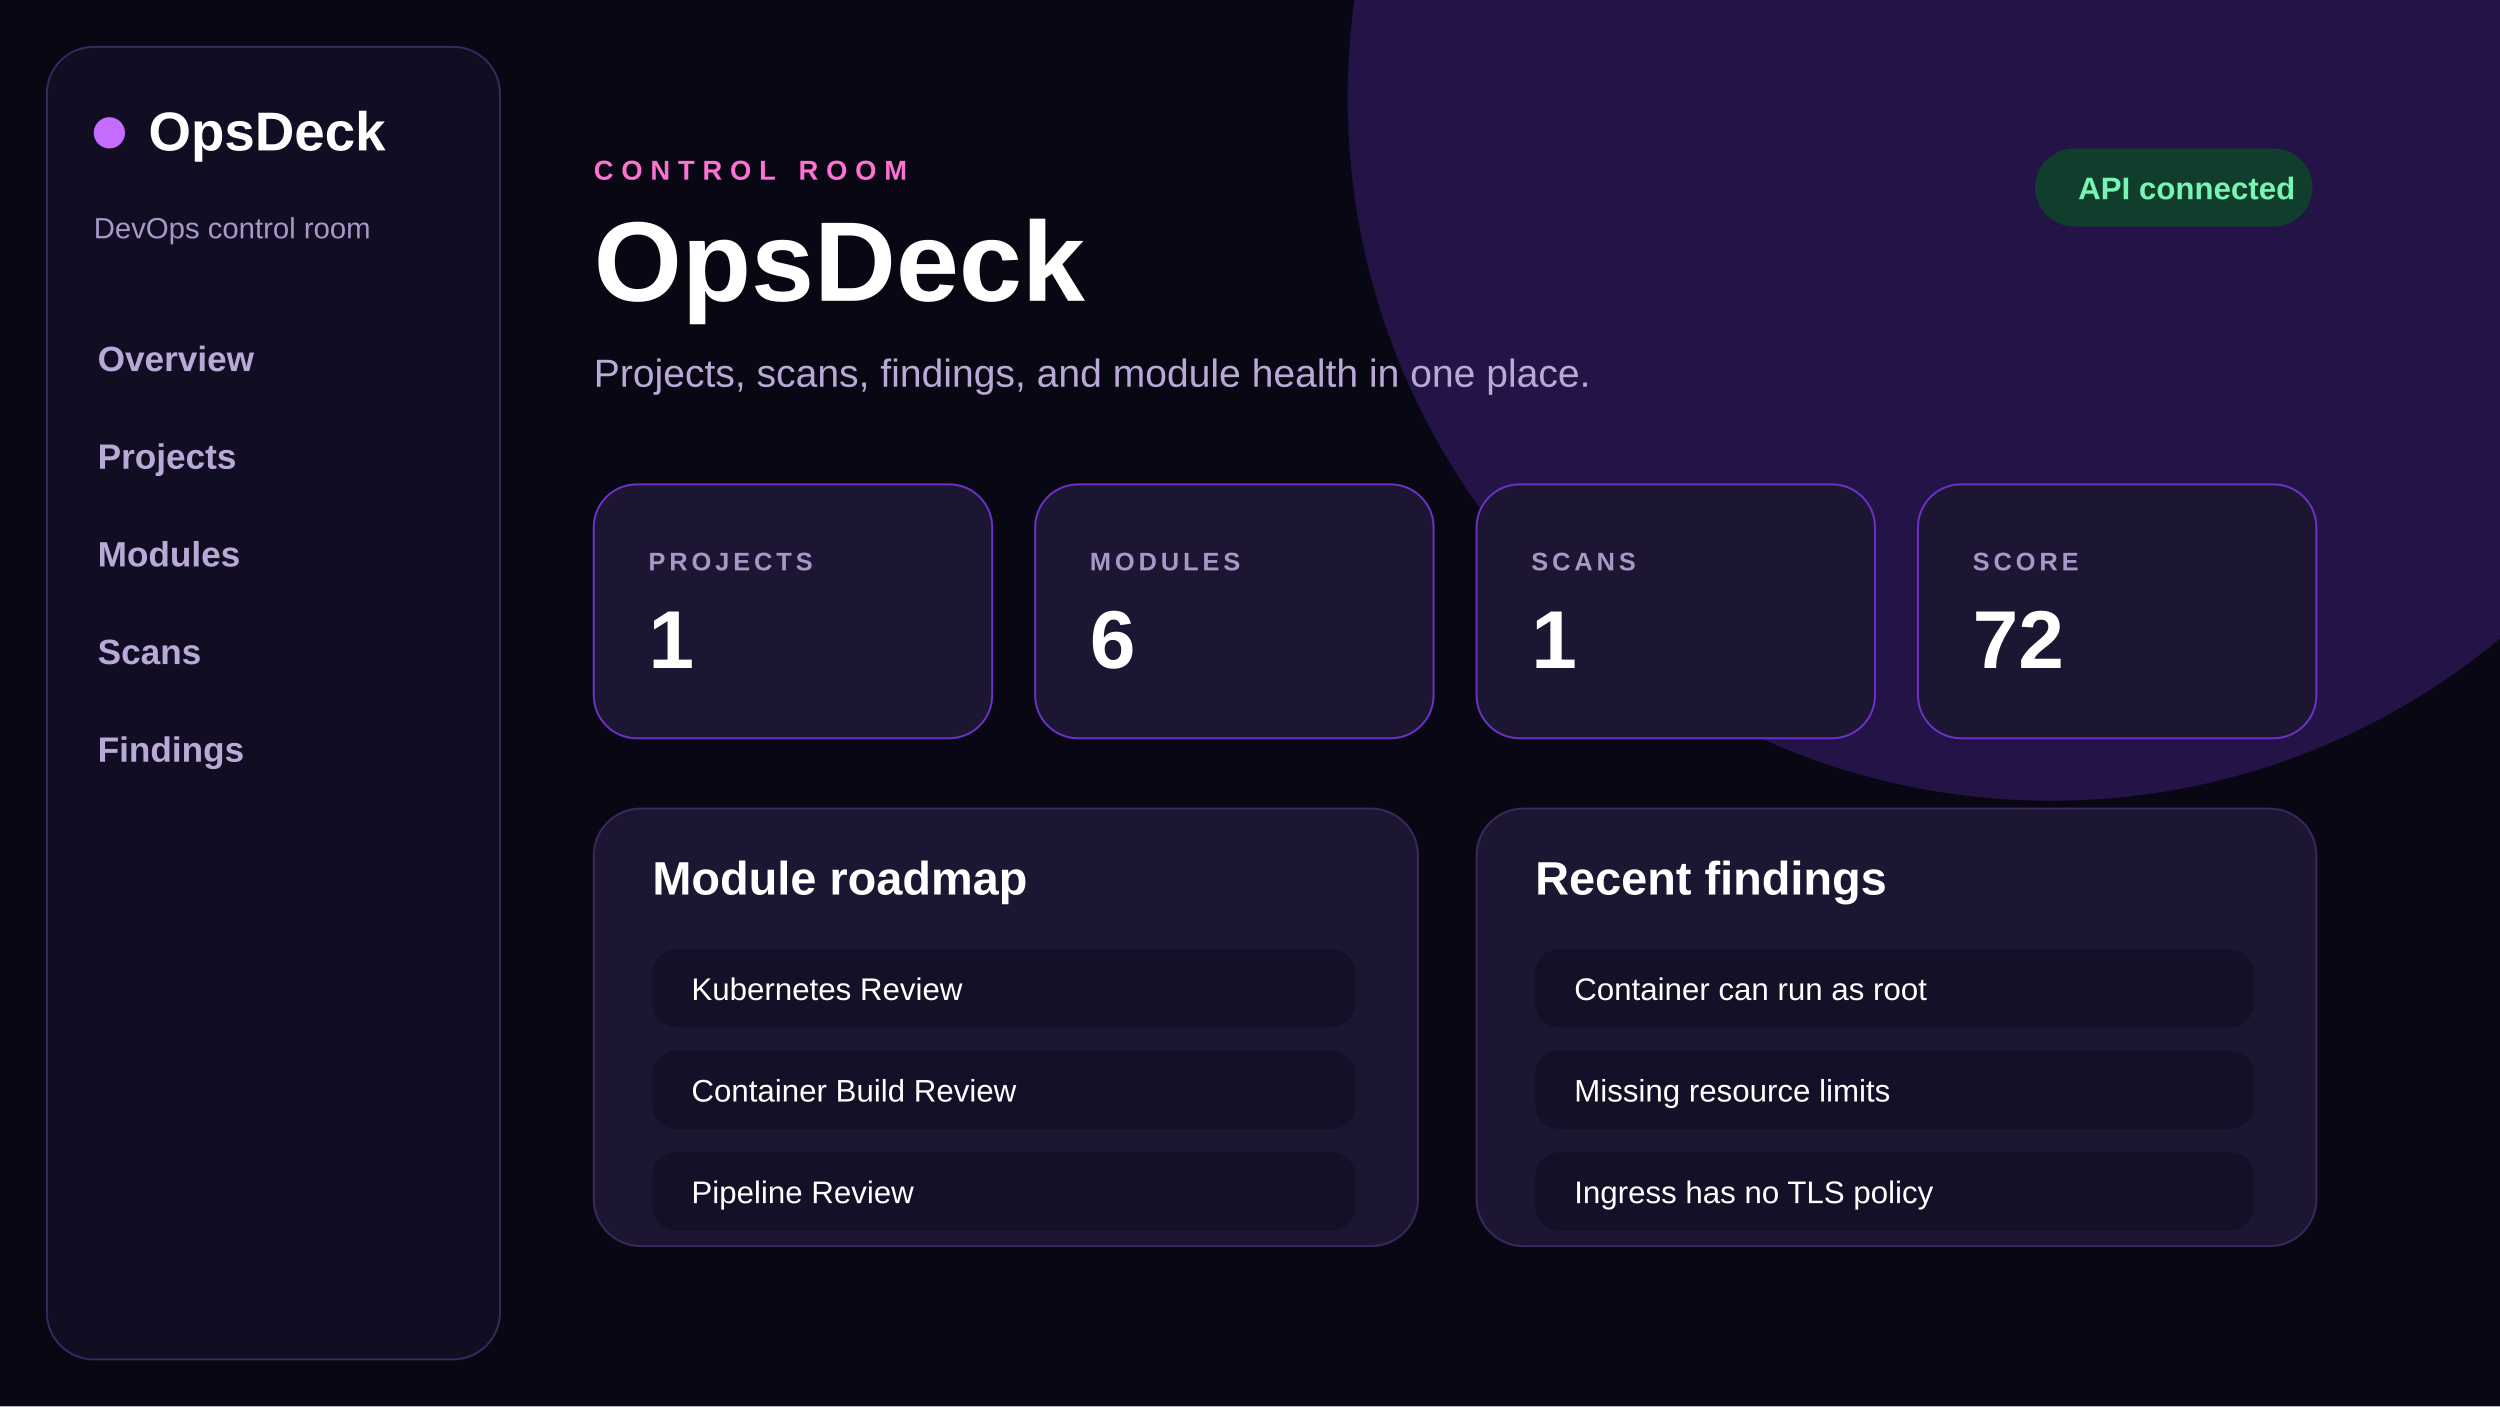
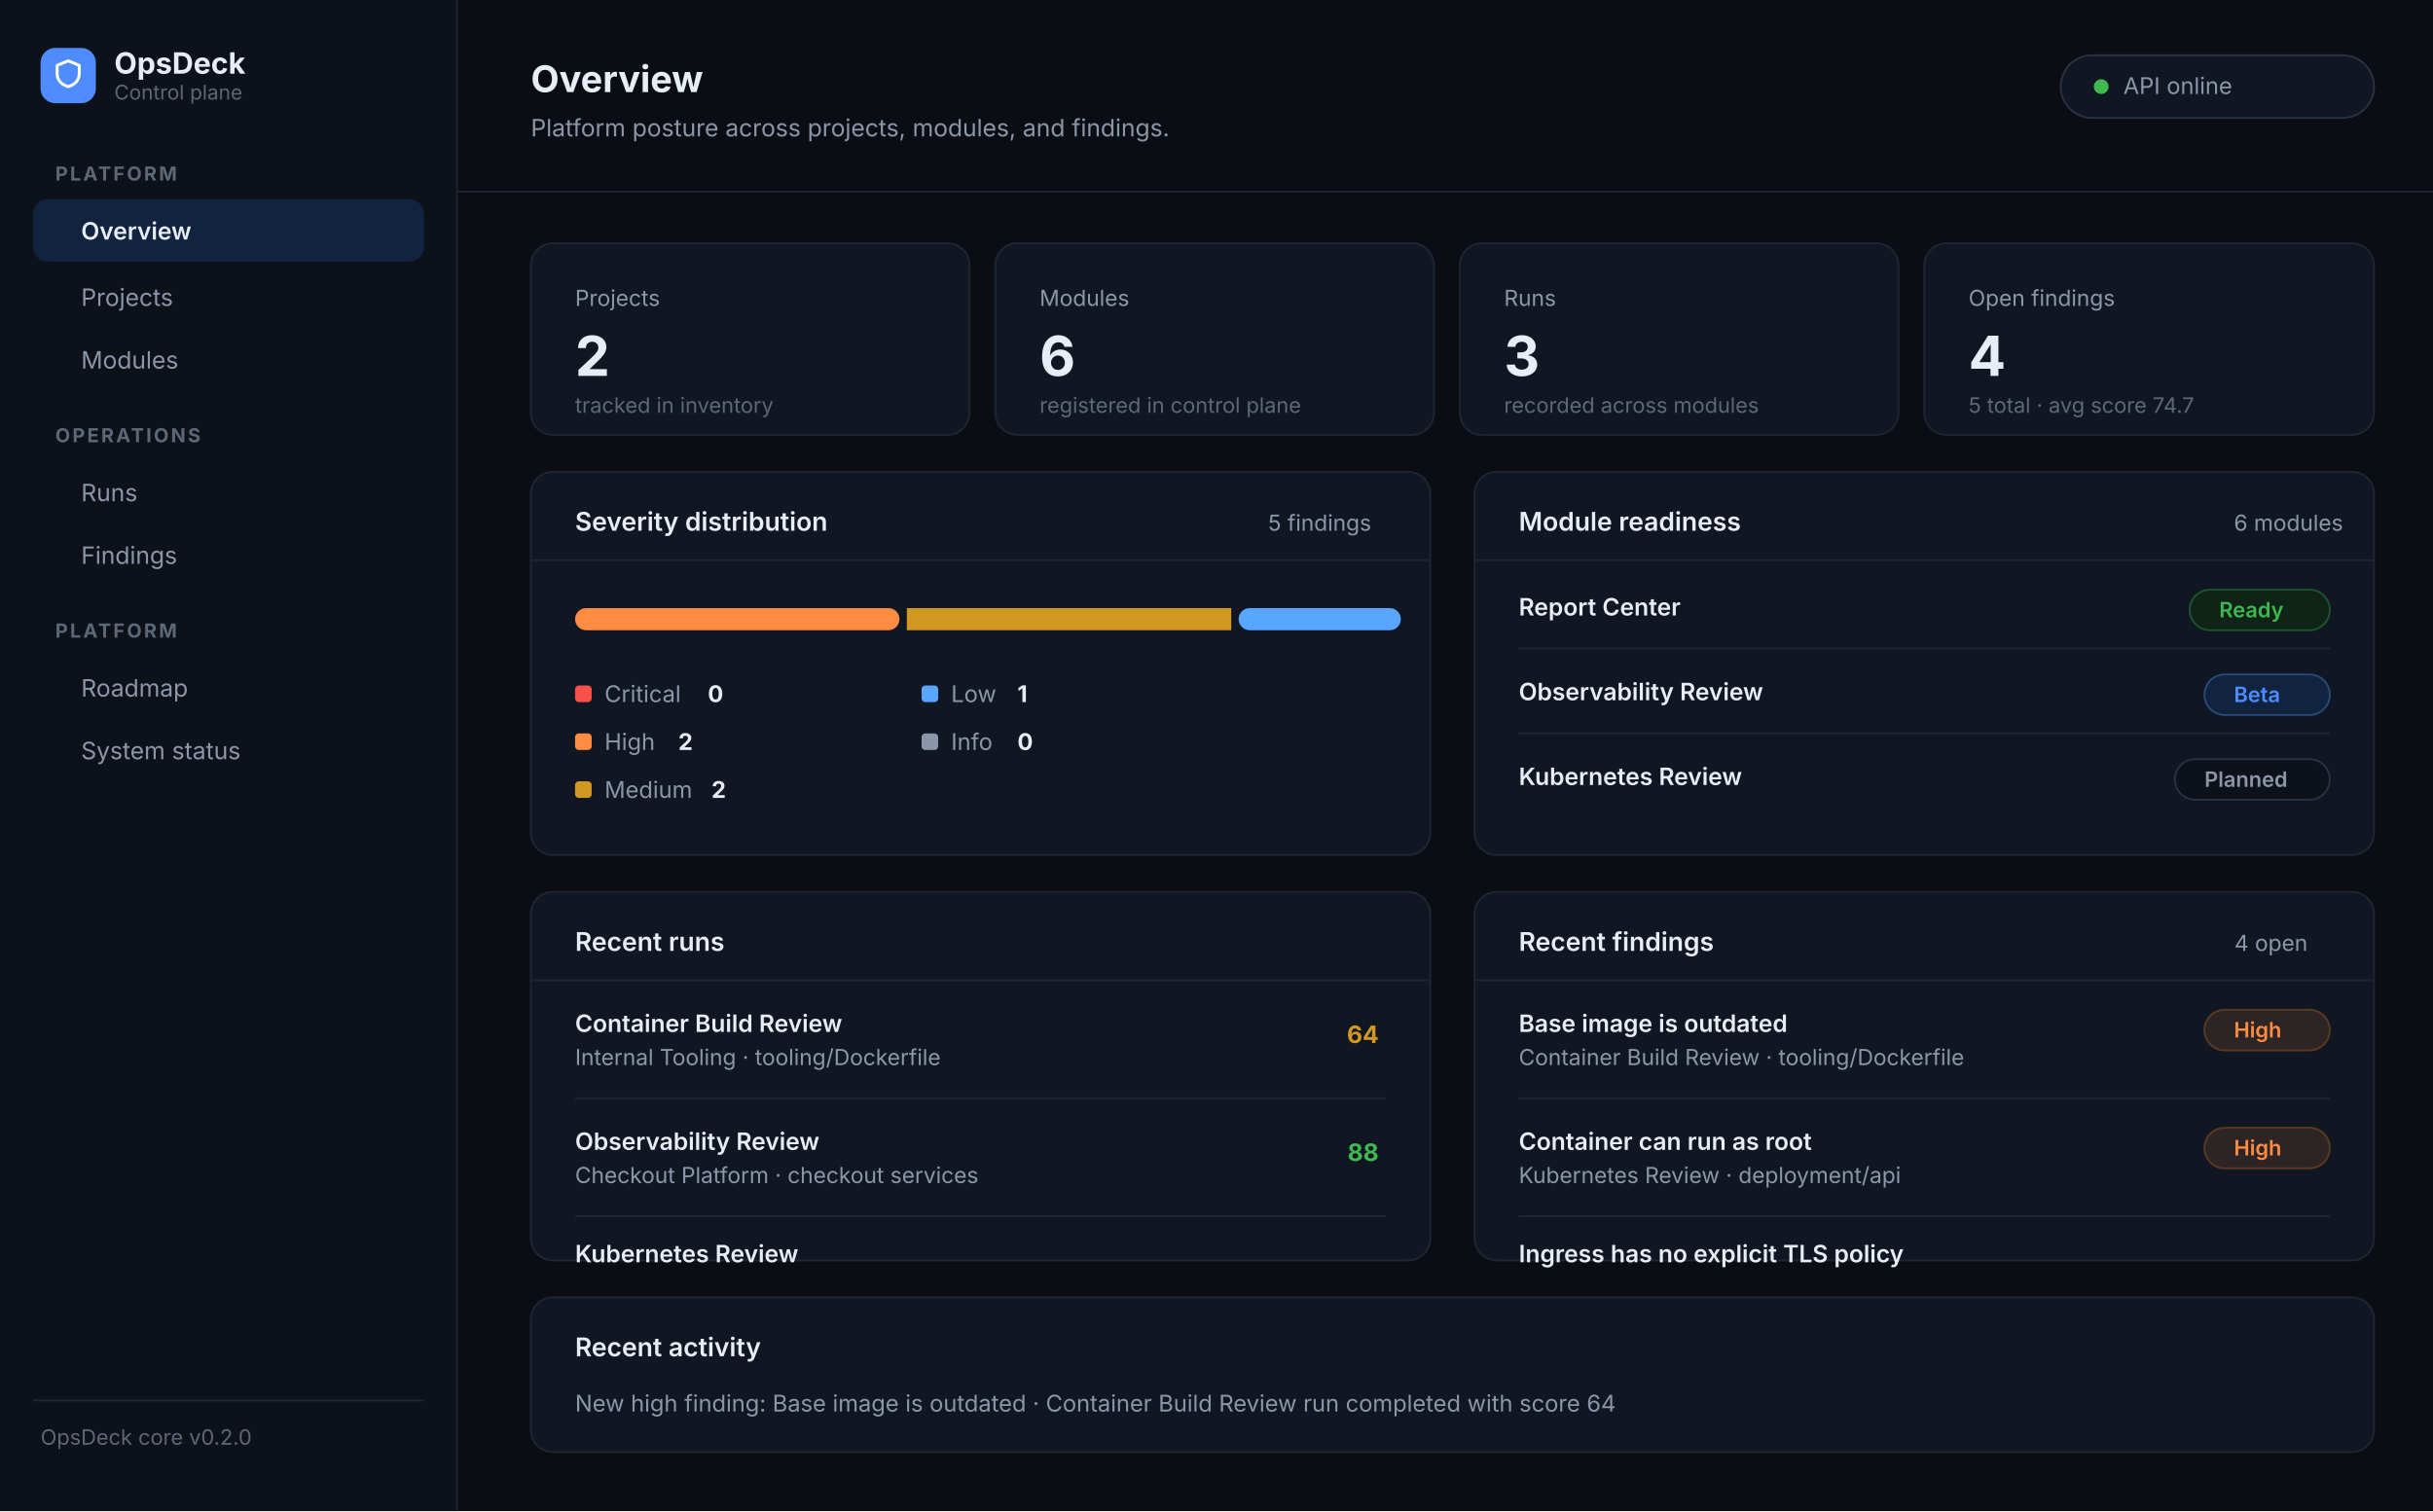
- <svg xmlns="http://www.w3.org/2000/svg" width="1280" height="720" viewBox="0 0 1280 720" fill="none">
-   <rect width="1280" height="720" fill="#080713" />
-   <circle cx="1050" cy="50" r="360" fill="#6d31c9" opacity="0.28" />
-   <rect x="24" y="24" width="232" height="672" rx="24" fill="#110d22" stroke="#3a285f" />
-   <circle cx="56" cy="68" r="8" fill="#c56cff" />
-   <text x="76" y="77" fill="#ffffff" font-size="28" font-family="Arial" font-weight="700">OpsDeck</text>
-   <text x="48" y="122" fill="#a898c8" font-size="15" font-family="Arial">DevOps control room</text>
-   <g fill="#b9a9d7" font-family="Arial" font-size="18" font-weight="700">
-     <text x="50" y="190">Overview</text>
-     <text x="50" y="240">Projects</text>
-     <text x="50" y="290">Modules</text>
-     <text x="50" y="340">Scans</text>
-     <text x="50" y="390">Findings</text>
-   </g>
-   <text x="304" y="92" fill="#ff72d2" font-size="14" font-family="Arial" font-weight="700" letter-spacing="4">CONTROL ROOM</text>
-   <text x="304" y="154" fill="#ffffff" font-size="58" font-family="Arial" font-weight="800">OpsDeck</text>
-   <text x="304" y="198" fill="#b9a9d7" font-size="20" font-family="Arial">Projects, scans, findings, and module health in one place.</text>
-   <rect x="1042" y="76" width="142" height="40" rx="20" fill="#113d2c" />
-   <text x="1064" y="102" fill="#77f5b2" font-size="16" font-family="Arial" font-weight="700">API connected</text>
+ <svg xmlns="http://www.w3.org/2000/svg" width="1320" height="820" viewBox="0 0 1320 820" fill="none" font-family="Inter, Segoe UI, Arial, sans-serif">
+   <rect width="1320" height="820" fill="#0a0e14" />
+   <rect x="0" y="0" width="248" height="820" fill="#0c111a" />
+   <line x1="248" y1="0" x2="248" y2="820" stroke="#1d2632" />
+   <rect x="22" y="26" width="30" height="30" rx="8" fill="#4f8cff" />
+   <path d="M37 33 L31 35.5 V40 c0 3.5 2.4 6 6 7 c3.6 -1 6 -3.5 6 -7 V35.5 Z" fill="none" stroke="#ffffff" stroke-width="1.6" stroke-linejoin="round" />
+   <text x="62" y="40" fill="#e6edf5" font-size="16" font-weight="700">OpsDeck</text>
+   <text x="62" y="54" fill="#5d6877" font-size="11">Control plane</text>
+   <text x="30" y="98" fill="#5d6877" font-size="10.5" font-weight="700" letter-spacing="1.2">PLATFORM</text>
+   <rect x="18" y="108" width="212" height="34" rx="8" fill="#11233f" />
+   <text x="44" y="130" fill="#e6edf5" font-size="13" font-weight="600">Overview</text>
+   <text x="44" y="166" fill="#8b97a8" font-size="13">Projects</text>
+   <text x="44" y="200" fill="#8b97a8" font-size="13">Modules</text>
+   <text x="30" y="240" fill="#5d6877" font-size="10.5" font-weight="700" letter-spacing="1.2">OPERATIONS</text>
+   <text x="44" y="272" fill="#8b97a8" font-size="13">Runs</text>
+   <text x="44" y="306" fill="#8b97a8" font-size="13">Findings</text>
+   <text x="30" y="346" fill="#5d6877" font-size="10.5" font-weight="700" letter-spacing="1.2">PLATFORM</text>
+   <text x="44" y="378" fill="#8b97a8" font-size="13">Roadmap</text>
+   <text x="44" y="412" fill="#8b97a8" font-size="13">System status</text>
+   <line x1="18" y1="760" x2="230" y2="760" stroke="#1d2632" />
+   <text x="22" y="784" fill="#5d6877" font-size="11.5">OpsDeck core v0.2.0</text>
+   <text x="288" y="50" fill="#e6edf5" font-size="20" font-weight="700">Overview</text>
+   <text x="288" y="74" fill="#8b97a8" font-size="13">Platform posture across projects, modules, and findings.</text>
+   <rect x="1118" y="30" width="170" height="34" rx="17" fill="#111722" stroke="#283242" />
+   <circle cx="1140" cy="47" r="4" fill="#3fb950" />
+   <text x="1152" y="51" fill="#8b97a8" font-size="12.5">API online</text>
+   <line x1="248" y1="104" x2="1320" y2="104" stroke="#1d2632" />
  <g>
-     <rect x="304" y="248" width="204" height="130" rx="22" fill="#1d1632" stroke="#6d31c9" />
-     <text x="332" y="292" fill="#a898c8" font-size="13" font-family="Arial" font-weight="700" letter-spacing="2">PROJECTS</text>
-     <text x="332" y="342" fill="#ffffff" font-size="42" font-family="Arial" font-weight="800">1</text>
+     <rect x="288" y="132" width="238" height="104" rx="12" fill="#111722" stroke="#1d2632" />
+     <text x="312" y="166" fill="#8b97a8" font-size="12">Projects</text>
+     <text x="312" y="204" fill="#e6edf5" font-size="30" font-weight="700">2</text>
+     <text x="312" y="224" fill="#5d6877" font-size="11.5">tracked in inventory</text>
  </g>
  <g>
-     <rect x="530" y="248" width="204" height="130" rx="22" fill="#1d1632" stroke="#6d31c9" />
-     <text x="558" y="292" fill="#a898c8" font-size="13" font-family="Arial" font-weight="700" letter-spacing="2">MODULES</text>
-     <text x="558" y="342" fill="#ffffff" font-size="42" font-family="Arial" font-weight="800">6</text>
+     <rect x="540" y="132" width="238" height="104" rx="12" fill="#111722" stroke="#1d2632" />
+     <text x="564" y="166" fill="#8b97a8" font-size="12">Modules</text>
+     <text x="564" y="204" fill="#e6edf5" font-size="30" font-weight="700">6</text>
+     <text x="564" y="224" fill="#5d6877" font-size="11.5">registered in control plane</text>
  </g>
  <g>
-     <rect x="756" y="248" width="204" height="130" rx="22" fill="#1d1632" stroke="#6d31c9" />
-     <text x="784" y="292" fill="#a898c8" font-size="13" font-family="Arial" font-weight="700" letter-spacing="2">SCANS</text>
-     <text x="784" y="342" fill="#ffffff" font-size="42" font-family="Arial" font-weight="800">1</text>
+     <rect x="792" y="132" width="238" height="104" rx="12" fill="#111722" stroke="#1d2632" />
+     <text x="816" y="166" fill="#8b97a8" font-size="12">Runs</text>
+     <text x="816" y="204" fill="#e6edf5" font-size="30" font-weight="700">3</text>
+     <text x="816" y="224" fill="#5d6877" font-size="11.5">recorded across modules</text>
  </g>
  <g>
-     <rect x="982" y="248" width="204" height="130" rx="22" fill="#1d1632" stroke="#6d31c9" />
-     <text x="1010" y="292" fill="#a898c8" font-size="13" font-family="Arial" font-weight="700" letter-spacing="2">SCORE</text>
-     <text x="1010" y="342" fill="#ffffff" font-size="42" font-family="Arial" font-weight="800">72</text>
+     <rect x="1044" y="132" width="244" height="104" rx="12" fill="#111722" stroke="#1d2632" />
+     <text x="1068" y="166" fill="#8b97a8" font-size="12">Open findings</text>
+     <text x="1068" y="204" fill="#e6edf5" font-size="30" font-weight="700">4</text>
+     <text x="1068" y="224" fill="#5d6877" font-size="11.5">5 total · avg score 74.7</text>
  </g>
-   <rect x="304" y="414" width="422" height="224" rx="24" fill="#1d1632" stroke="#3a285f" />
-   <text x="334" y="458" fill="#ffffff" font-size="24" font-family="Arial" font-weight="800">Module roadmap</text>
-   <rect x="334" y="486" width="360" height="40" rx="12" fill="#151027" />
-   <rect x="334" y="538" width="360" height="40" rx="12" fill="#151027" />
-   <rect x="334" y="590" width="360" height="40" rx="12" fill="#151027" />
-   <text x="354" y="512" fill="#ffffff" font-size="16" font-family="Arial">Kubernetes Review</text>
-   <text x="354" y="564" fill="#ffffff" font-size="16" font-family="Arial">Container Build Review</text>
-   <text x="354" y="616" fill="#ffffff" font-size="16" font-family="Arial">Pipeline Review</text>
-   <rect x="756" y="414" width="430" height="224" rx="24" fill="#1d1632" stroke="#3a285f" />
-   <text x="786" y="458" fill="#ffffff" font-size="24" font-family="Arial" font-weight="800">Recent findings</text>
-   <rect x="786" y="486" width="368" height="40" rx="12" fill="#151027" />
-   <rect x="786" y="538" width="368" height="40" rx="12" fill="#151027" />
-   <rect x="786" y="590" width="368" height="40" rx="12" fill="#151027" />
-   <text x="806" y="512" fill="#ffffff" font-size="16" font-family="Arial">Container can run as root</text>
-   <text x="806" y="564" fill="#ffffff" font-size="16" font-family="Arial">Missing resource limits</text>
-   <text x="806" y="616" fill="#ffffff" font-size="16" font-family="Arial">Ingress has no TLS policy</text>
+   <rect x="288" y="256" width="488" height="208" rx="12" fill="#111722" stroke="#1d2632" />
+   <text x="312" y="288" fill="#e6edf5" font-size="14" font-weight="600">Severity distribution</text>
+   <text x="688" y="288" fill="#8b97a8" font-size="12">5 findings</text>
+   <line x1="288" y1="304" x2="776" y2="304" stroke="#1d2632" />
+   <g>
+     <rect x="312" y="330" width="176" height="12" rx="6" fill="#ff8c42" />
+     <rect x="492" y="330" width="176" height="12" fill="#d29922" />
+     <rect x="672" y="330" width="88" height="12" rx="6" fill="#58a6ff" />
+   </g>
+   <g font-size="12.5">
+     <rect x="312" y="372" width="9" height="9" rx="2" fill="#f85149" />
+     <text x="328" y="381" fill="#8b97a8">Critical</text>
+     <text x="384" y="381" fill="#e6edf5" font-weight="700">0</text>
+     <rect x="312" y="398" width="9" height="9" rx="2" fill="#ff8c42" />
+     <text x="328" y="407" fill="#8b97a8">High</text>
+     <text x="368" y="407" fill="#e6edf5" font-weight="700">2</text>
+     <rect x="312" y="424" width="9" height="9" rx="2" fill="#d29922" />
+     <text x="328" y="433" fill="#8b97a8">Medium</text>
+     <text x="386" y="433" fill="#e6edf5" font-weight="700">2</text>
+     <rect x="500" y="372" width="9" height="9" rx="2" fill="#58a6ff" />
+     <text x="516" y="381" fill="#8b97a8">Low</text>
+     <text x="552" y="381" fill="#e6edf5" font-weight="700">1</text>
+     <rect x="500" y="398" width="9" height="9" rx="2" fill="#8b97a8" />
+     <text x="516" y="407" fill="#8b97a8">Info</text>
+     <text x="552" y="407" fill="#e6edf5" font-weight="700">0</text>
+   </g>
+   <rect x="800" y="256" width="488" height="208" rx="12" fill="#111722" stroke="#1d2632" />
+   <text x="824" y="288" fill="#e6edf5" font-size="14" font-weight="600">Module readiness</text>
+   <text x="1212" y="288" fill="#8b97a8" font-size="12">6 modules</text>
+   <line x1="800" y1="304" x2="1288" y2="304" stroke="#1d2632" />
+   <g font-size="13">
+     <text x="824" y="334" fill="#e6edf5" font-weight="600">Report Center</text>
+     <rect x="1188" y="320" width="76" height="22" rx="11" fill="#0f2417" stroke="#1c5331" />
+     <text x="1204" y="335" fill="#3fb950" font-size="11.5" font-weight="600">Ready</text>
+     <line x1="824" y1="352" x2="1264" y2="352" stroke="#1d2632" />
+     <text x="824" y="380" fill="#e6edf5" font-weight="600">Observability Review</text>
+     <rect x="1196" y="366" width="68" height="22" rx="11" fill="#11233f" stroke="#274a78" />
+     <text x="1212" y="381" fill="#4f8cff" font-size="11.5" font-weight="600">Beta</text>
+     <line x1="824" y1="398" x2="1264" y2="398" stroke="#1d2632" />
+     <text x="824" y="426" fill="#e6edf5" font-weight="600">Kubernetes Review</text>
+     <rect x="1180" y="412" width="84" height="22" rx="11" fill="#0c111a" stroke="#283242" />
+     <text x="1196" y="427" fill="#8b97a8" font-size="11.5" font-weight="600">Planned</text>
+   </g>
+   <rect x="288" y="484" width="488" height="200" rx="12" fill="#111722" stroke="#1d2632" />
+   <text x="312" y="516" fill="#e6edf5" font-size="14" font-weight="600">Recent runs</text>
+   <line x1="288" y1="532" x2="776" y2="532" stroke="#1d2632" />
+   <g font-size="13">
+     <text x="312" y="560" fill="#e6edf5" font-weight="600">Container Build Review</text>
+     <text x="312" y="578" fill="#8b97a8" font-size="12">Internal Tooling · tooling/Dockerfile</text>
+     <text x="748" y="566" fill="#d29922" font-size="13" font-weight="700" text-anchor="end">64</text>
+     <line x1="312" y1="596" x2="752" y2="596" stroke="#1d2632" />
+     <text x="312" y="624" fill="#e6edf5" font-weight="600">Observability Review</text>
+     <text x="312" y="642" fill="#8b97a8" font-size="12">Checkout Platform · checkout services</text>
+     <text x="748" y="630" fill="#3fb950" font-size="13" font-weight="700" text-anchor="end">88</text>
+     <line x1="312" y1="660" x2="752" y2="660" stroke="#1d2632" />
+     <text x="312" y="685" fill="#e6edf5" font-weight="600">Kubernetes Review</text>
+   </g>
+   <rect x="800" y="484" width="488" height="200" rx="12" fill="#111722" stroke="#1d2632" />
+   <text x="824" y="516" fill="#e6edf5" font-size="14" font-weight="600">Recent findings</text>
+   <text x="1252" y="516" fill="#8b97a8" font-size="12" text-anchor="end">4 open</text>
+   <line x1="800" y1="532" x2="1288" y2="532" stroke="#1d2632" />
+   <g font-size="13">
+     <text x="824" y="560" fill="#e6edf5" font-weight="600">Base image is outdated</text>
+     <text x="824" y="578" fill="#8b97a8" font-size="12">Container Build Review · tooling/Dockerfile</text>
+     <rect x="1196" y="548" width="68" height="22" rx="11" fill="rgba(255,140,66,0.12)" stroke="#5c3a1e" />
+     <text x="1212" y="563" fill="#ff8c42" font-size="11.5" font-weight="600">High</text>
+     <line x1="824" y1="596" x2="1264" y2="596" stroke="#1d2632" />
+     <text x="824" y="624" fill="#e6edf5" font-weight="600">Container can run as root</text>
+     <text x="824" y="642" fill="#8b97a8" font-size="12">Kubernetes Review · deployment/api</text>
+     <rect x="1196" y="612" width="68" height="22" rx="11" fill="rgba(255,140,66,0.12)" stroke="#5c3a1e" />
+     <text x="1212" y="627" fill="#ff8c42" font-size="11.5" font-weight="600">High</text>
+     <line x1="824" y1="660" x2="1264" y2="660" stroke="#1d2632" />
+     <text x="824" y="685" fill="#e6edf5" font-weight="600">Ingress has no explicit TLS policy</text>
+   </g>
+   <rect x="288" y="704" width="1000" height="84" rx="12" fill="#111722" stroke="#1d2632" />
+   <text x="312" y="736" fill="#e6edf5" font-size="14" font-weight="600">Recent activity</text>
+   <text x="312" y="766" fill="#8b97a8" font-size="12.5">New high finding: Base image is outdated · Container Build Review run completed with score 64</text>
</svg>
